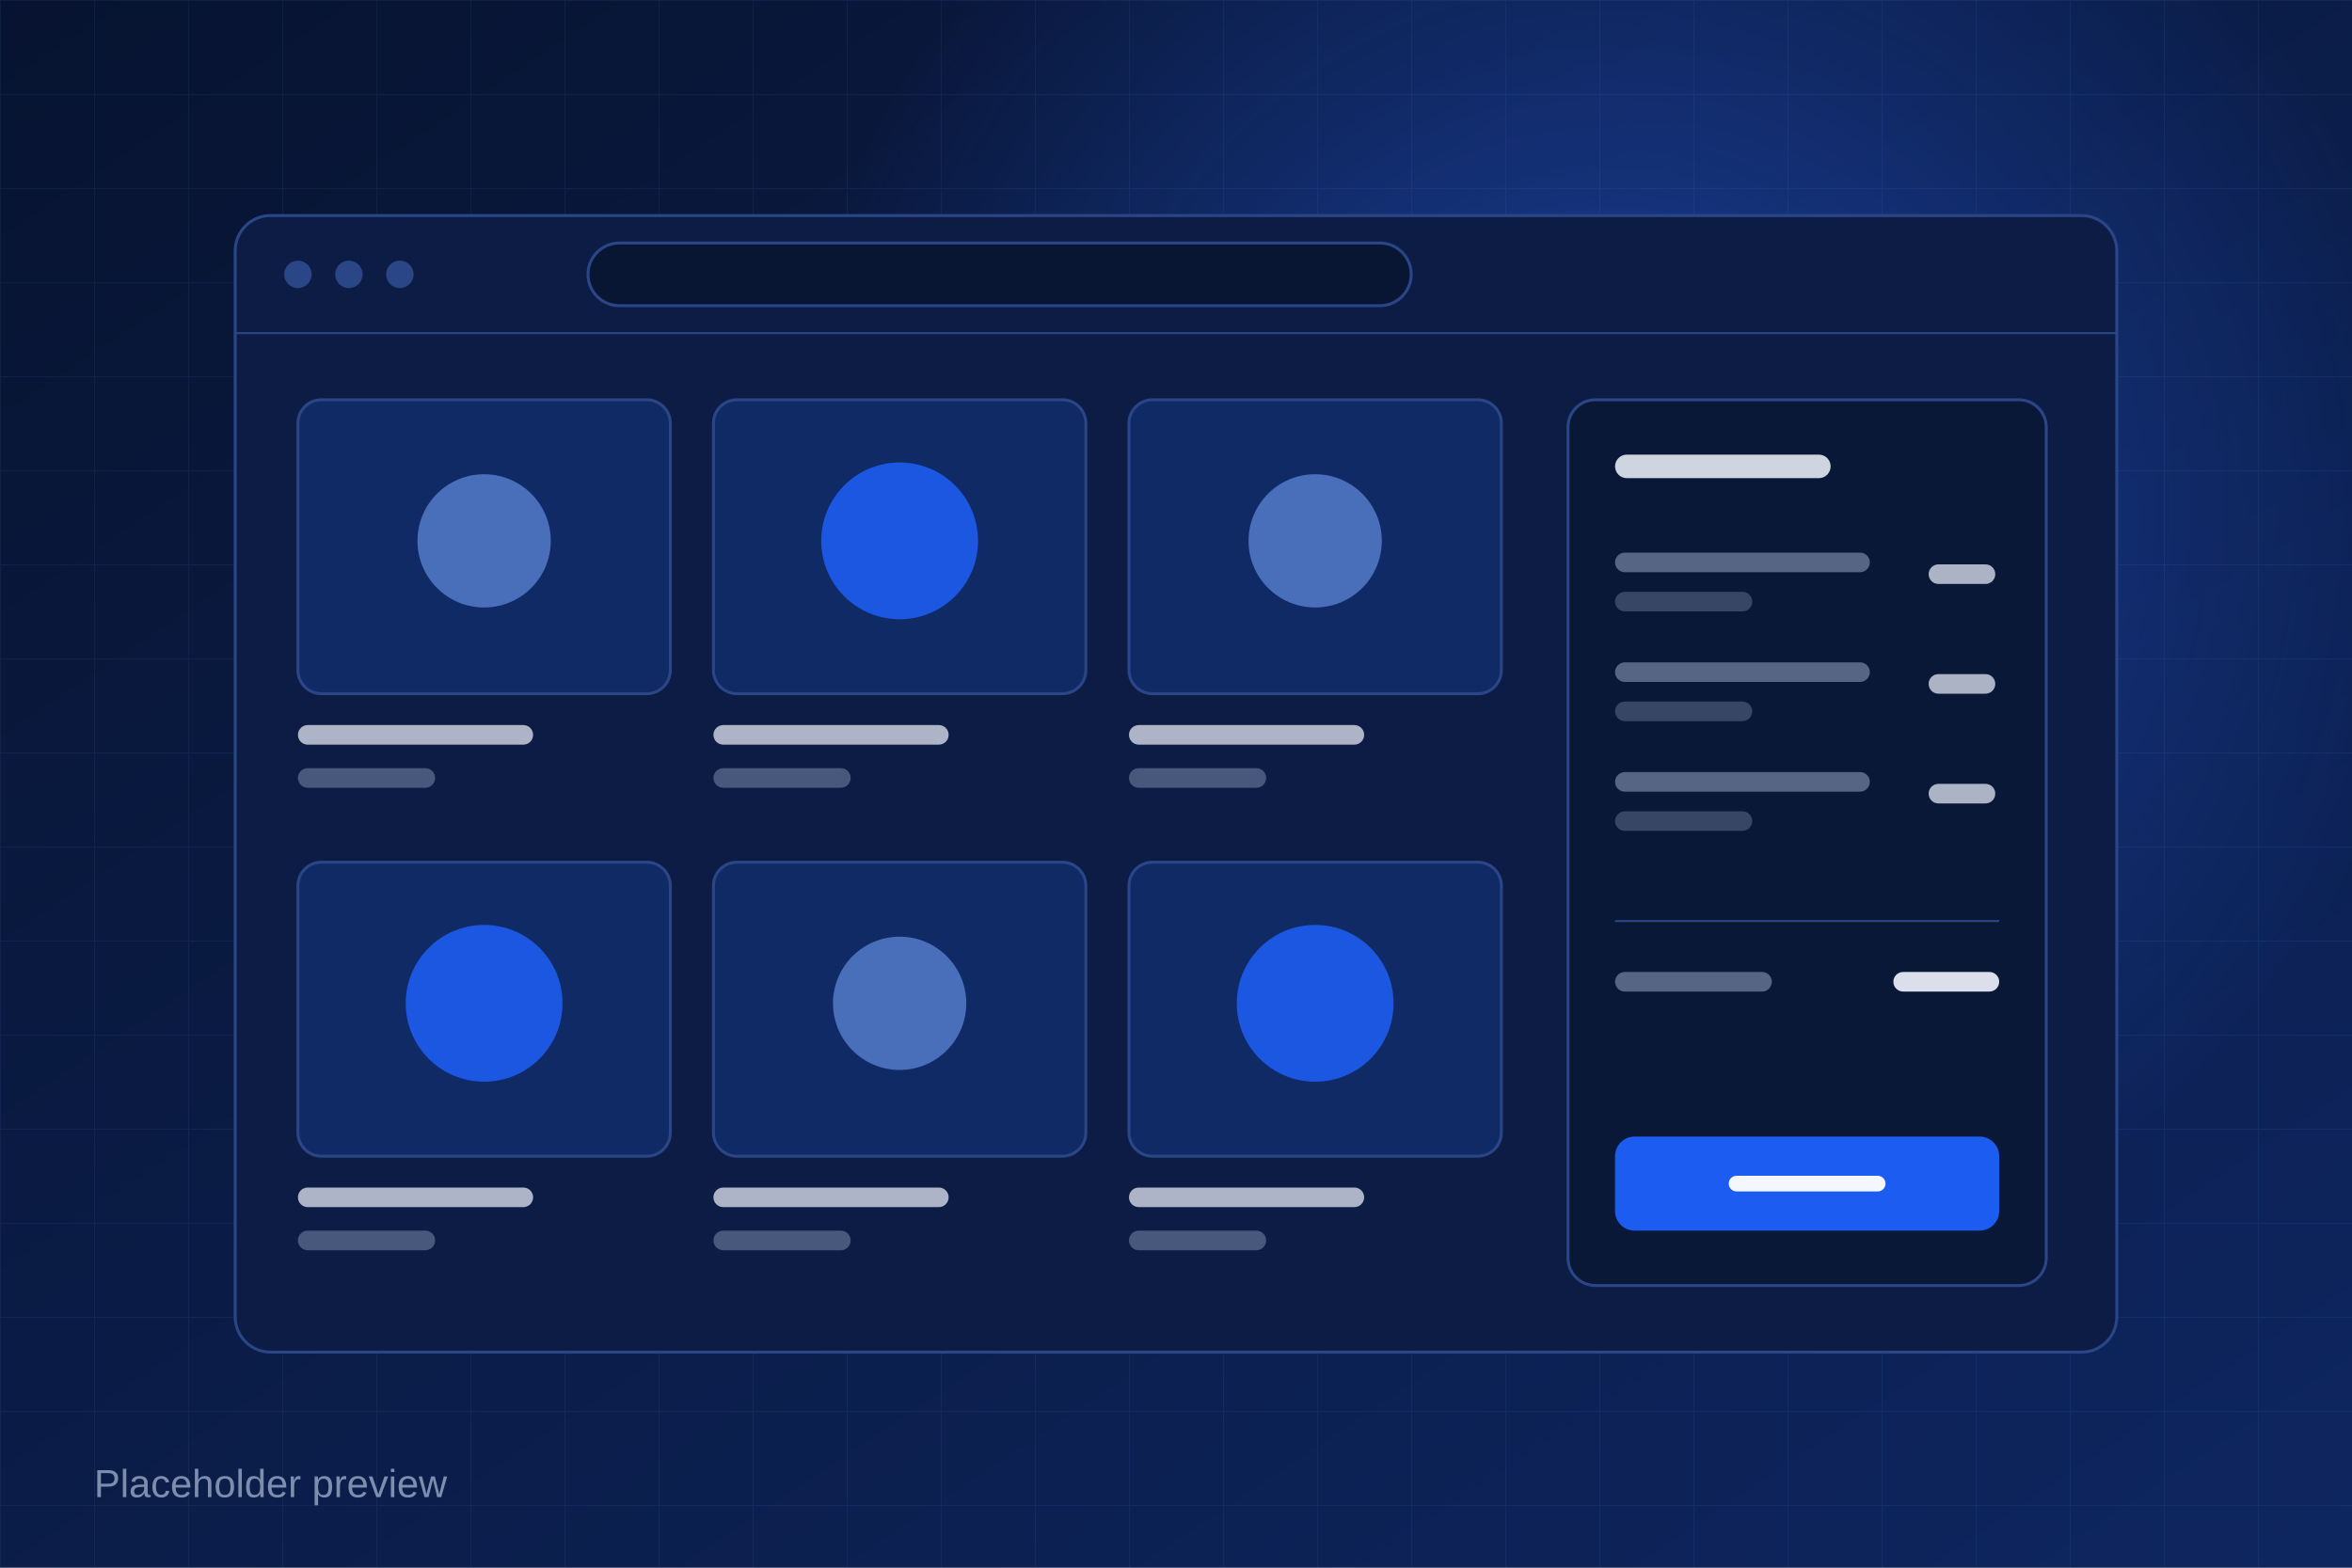
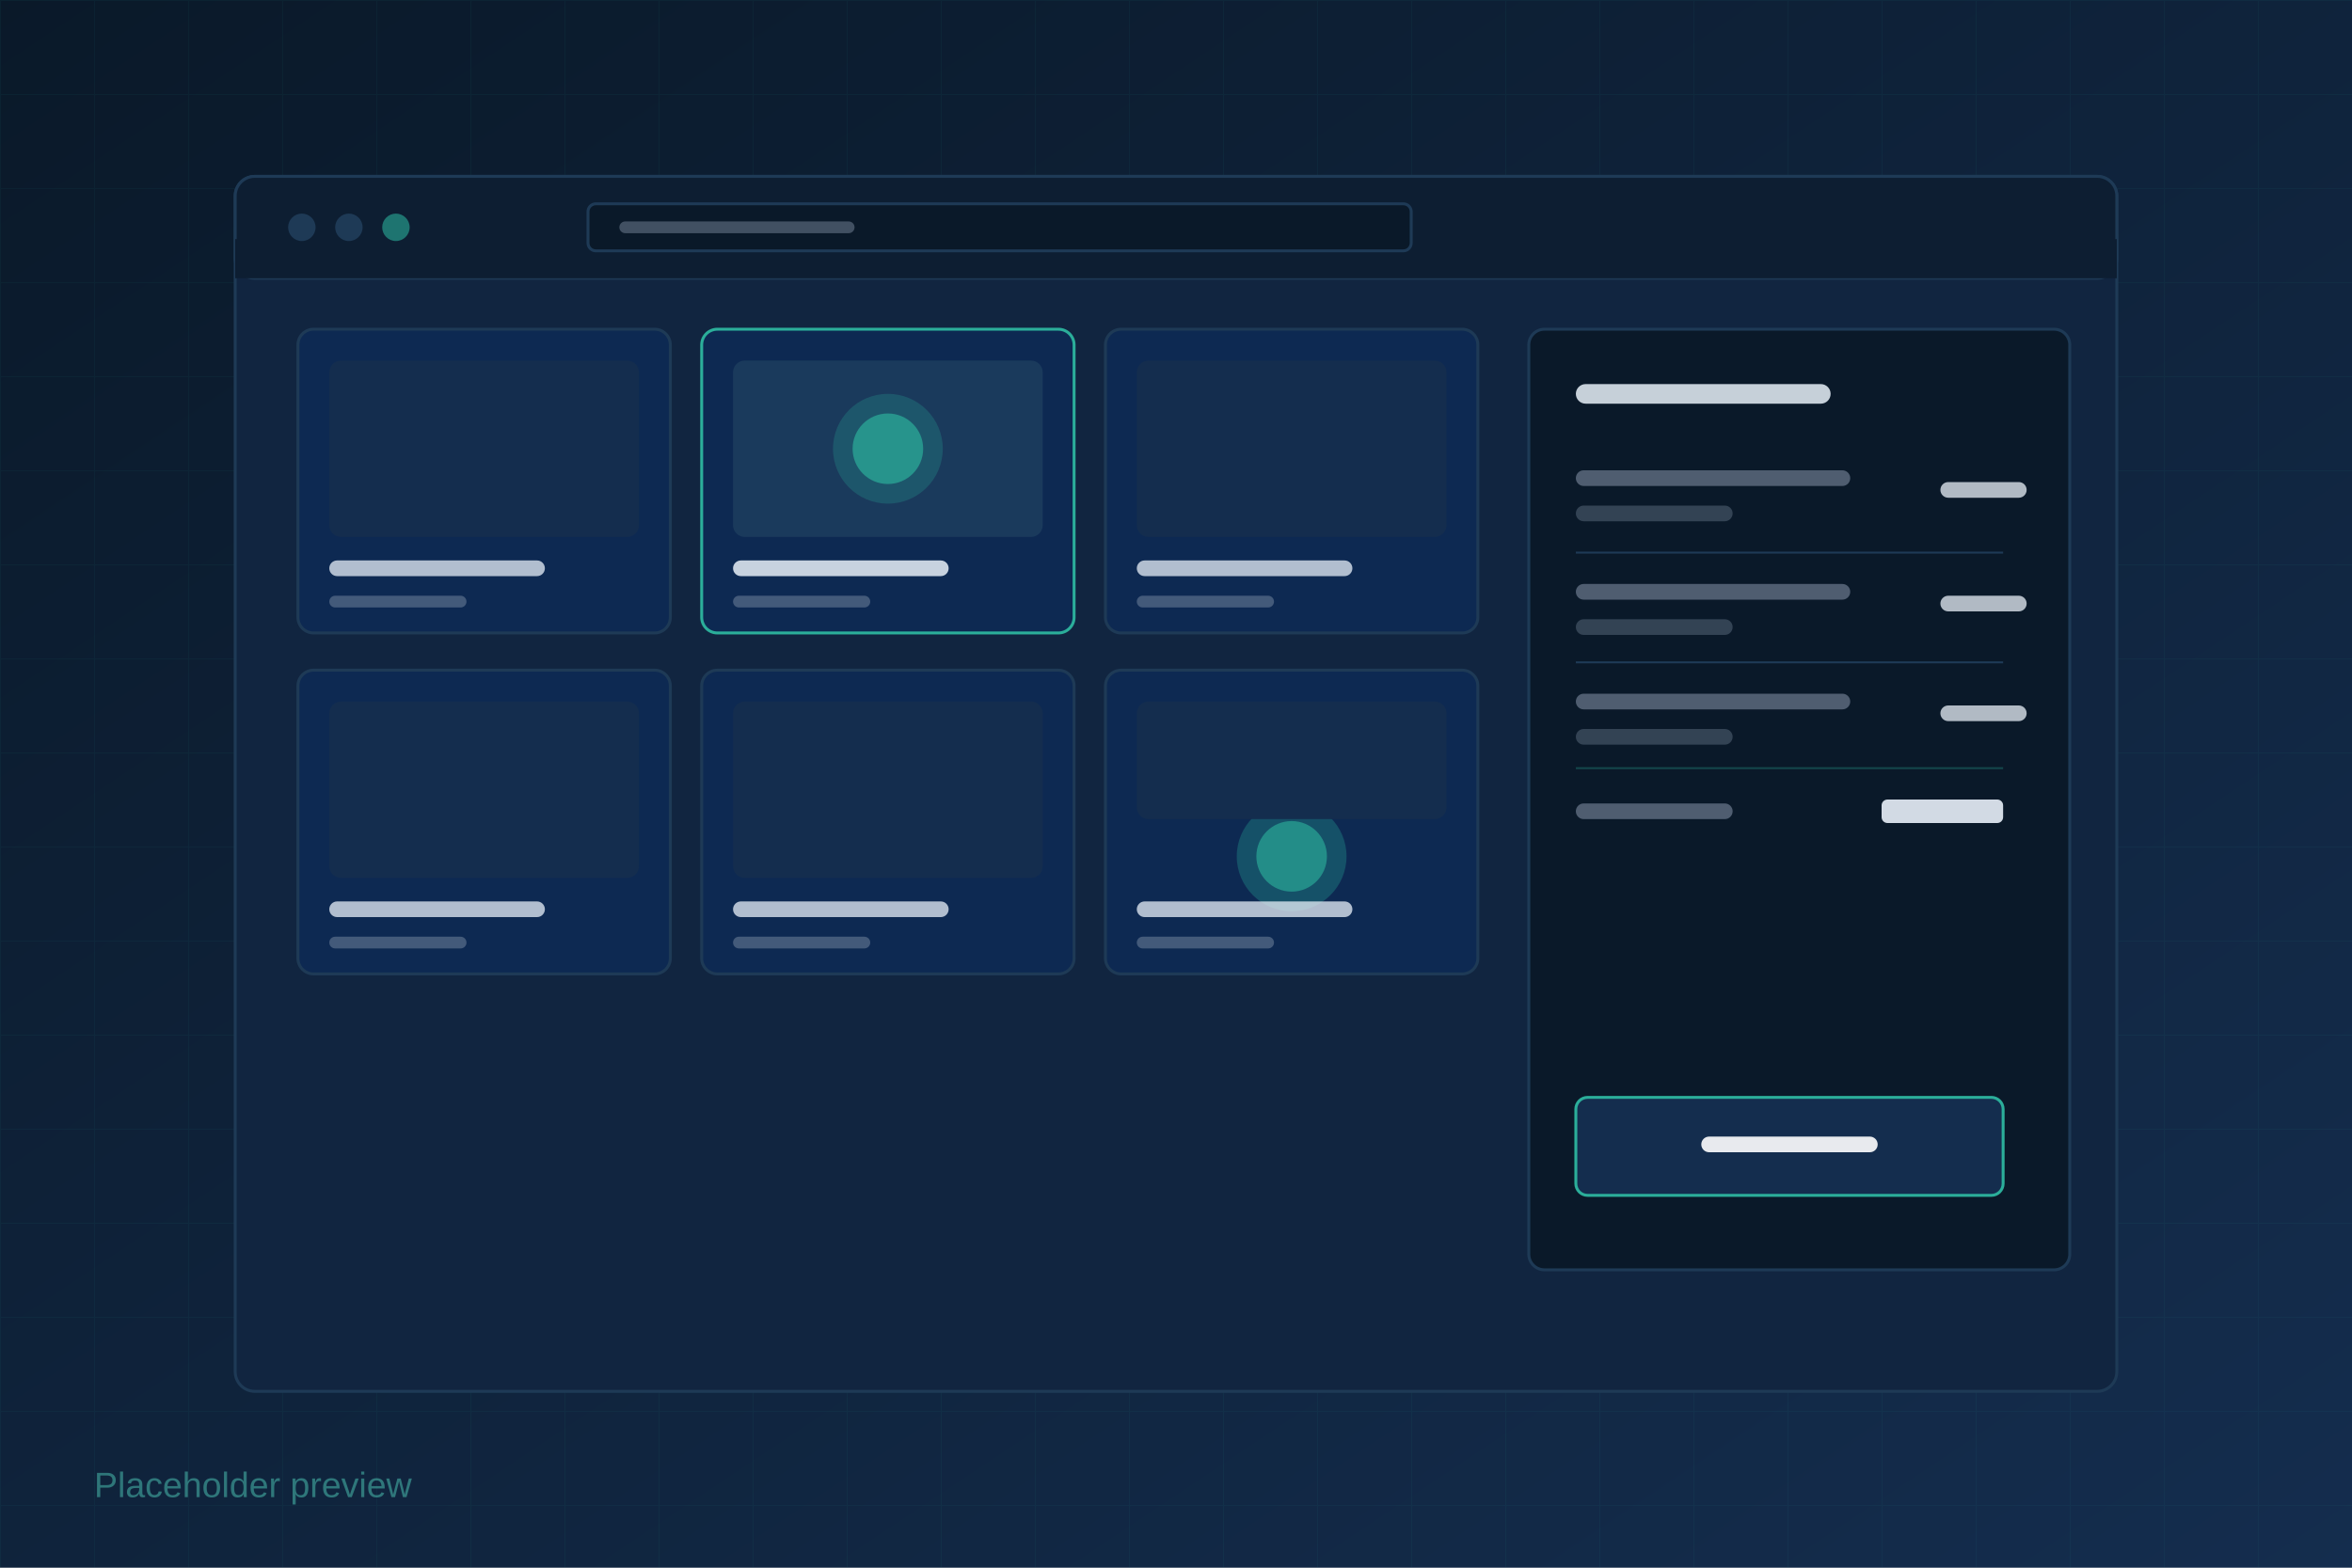
<svg xmlns="http://www.w3.org/2000/svg" viewBox="0 0 1200 800" width="1200" height="800" fill="none">
  <defs>
-     <linearGradient id="bg-commerce-platform" x1="0" y1="0" x2="1" y2="1">
-       <stop offset="0" stop-color="#071330" />
-       <stop offset="1" stop-color="#0e2660" />
+     <linearGradient id="bg-cp" x1="0" y1="0" x2="1" y2="1">
+       <stop offset="0" stop-color="#0a1929" />
+       <stop offset="1" stop-color="#142d4e" />
    </linearGradient>
-     <radialGradient id="gl-commerce-platform" cx="0.5" cy="0.5" r="0.5">
-       <stop offset="0" stop-color="#2f6bff" stop-opacity="0.45" />
-       <stop offset="1" stop-color="#2f6bff" stop-opacity="0" />
-     </radialGradient>
-     <pattern id="gr-commerce-platform" width="48" height="48" patternUnits="userSpaceOnUse">
-       <path d="M48 0H0V48" stroke="#78a8ff" stroke-opacity="0.08" />
+     <pattern id="gr-cp" width="48" height="48" patternUnits="userSpaceOnUse">
+       <path d="M48 0H0V48" stroke="#2bae9a" stroke-opacity="0.06" />
    </pattern>
  </defs>
-   <rect width="1200" height="800" fill="url(#bg-commerce-platform)" />
-   <rect width="1200" height="800" fill="url(#gr-commerce-platform)" />
-   <circle cx="820" cy="260" r="420" fill="url(#gl-commerce-platform)" />
-   <rect x="120" y="110" width="960" height="580" rx="18" fill="#0c1c45" stroke="#2b4687" stroke-width="1.5" />
-   <path d="M120 170H1080" stroke="#2b4687" />
-   <circle cx="152" cy="140" r="7" fill="#2b4687" />
-   <circle cx="178" cy="140" r="7" fill="#2b4687" />
-   <circle cx="204" cy="140" r="7" fill="#2b4687" />
-   <rect x="300" y="124" width="420" height="32" rx="16" fill="#081633" stroke="#2b4687" stroke-width="1.5" />
-   <rect x="152" y="204" width="190" height="150" rx="12" fill="#102a66" stroke="#2b4687" stroke-width="1.5" />
-   <circle cx="247" cy="276" r="34" fill="#78a8ff" fill-opacity="0.55" />
-   <rect x="152" y="370" width="120" height="10" rx="5" fill="#f1f5ff" fill-opacity="0.7" />
-   <rect x="152" y="392" width="70" height="10" rx="5" fill="#a3b2cf" fill-opacity="0.4" />
-   <rect x="364" y="204" width="190" height="150" rx="12" fill="#102a66" stroke="#2b4687" stroke-width="1.5" />
-   <circle cx="459" cy="276" r="40" fill="#1d5cf0" fill-opacity="0.9" />
-   <rect x="364" y="370" width="120" height="10" rx="5" fill="#f1f5ff" fill-opacity="0.7" />
-   <rect x="364" y="392" width="70" height="10" rx="5" fill="#a3b2cf" fill-opacity="0.4" />
-   <rect x="576" y="204" width="190" height="150" rx="12" fill="#102a66" stroke="#2b4687" stroke-width="1.5" />
-   <circle cx="671" cy="276" r="34" fill="#78a8ff" fill-opacity="0.55" />
-   <rect x="576" y="370" width="120" height="10" rx="5" fill="#f1f5ff" fill-opacity="0.7" />
-   <rect x="576" y="392" width="70" height="10" rx="5" fill="#a3b2cf" fill-opacity="0.4" />
-   <rect x="152" y="440" width="190" height="150" rx="12" fill="#102a66" stroke="#2b4687" stroke-width="1.5" />
-   <circle cx="247" cy="512" r="40" fill="#1d5cf0" fill-opacity="0.9" />
-   <rect x="152" y="606" width="120" height="10" rx="5" fill="#f1f5ff" fill-opacity="0.7" />
-   <rect x="152" y="628" width="70" height="10" rx="5" fill="#a3b2cf" fill-opacity="0.4" />
-   <rect x="364" y="440" width="190" height="150" rx="12" fill="#102a66" stroke="#2b4687" stroke-width="1.5" />
-   <circle cx="459" cy="512" r="34" fill="#78a8ff" fill-opacity="0.55" />
-   <rect x="364" y="606" width="120" height="10" rx="5" fill="#f1f5ff" fill-opacity="0.7" />
-   <rect x="364" y="628" width="70" height="10" rx="5" fill="#a3b2cf" fill-opacity="0.4" />
-   <rect x="576" y="440" width="190" height="150" rx="12" fill="#102a66" stroke="#2b4687" stroke-width="1.5" />
-   <circle cx="671" cy="512" r="40" fill="#1d5cf0" fill-opacity="0.9" />
-   <rect x="576" y="606" width="120" height="10" rx="5" fill="#f1f5ff" fill-opacity="0.7" />
-   <rect x="576" y="628" width="70" height="10" rx="5" fill="#a3b2cf" fill-opacity="0.4" />
-   <rect x="800" y="204" width="244" height="452" rx="14" fill="#0a1838" stroke="#2b4687" stroke-width="1.5" />
-   <rect x="824" y="232" width="110" height="12" rx="6" fill="#f1f5ff" fill-opacity="0.85" />
-   <rect x="824" y="282" width="130" height="10" rx="5" fill="#a3b2cf" fill-opacity="0.5" />
-   <rect x="824" y="302" width="70" height="10" rx="5" fill="#a3b2cf" fill-opacity="0.3" />
-   <rect x="984" y="288" width="34" height="10" rx="5" fill="#f1f5ff" fill-opacity="0.7" />
-   <rect x="824" y="338" width="130" height="10" rx="5" fill="#a3b2cf" fill-opacity="0.5" />
-   <rect x="824" y="358" width="70" height="10" rx="5" fill="#a3b2cf" fill-opacity="0.3" />
-   <rect x="984" y="344" width="34" height="10" rx="5" fill="#f1f5ff" fill-opacity="0.7" />
-   <rect x="824" y="394" width="130" height="10" rx="5" fill="#a3b2cf" fill-opacity="0.5" />
-   <rect x="824" y="414" width="70" height="10" rx="5" fill="#a3b2cf" fill-opacity="0.3" />
-   <rect x="984" y="400" width="34" height="10" rx="5" fill="#f1f5ff" fill-opacity="0.7" />
-   <path d="M824 470H1020" stroke="#2b4687" />
-   <rect x="824" y="496" width="80" height="10" rx="5" fill="#a3b2cf" fill-opacity="0.5" />
-   <rect x="966" y="496" width="54" height="10" rx="5" fill="#f1f5ff" fill-opacity="0.9" />
-   <rect x="824" y="580" width="196" height="48" rx="10" fill="#1d5cf0" />
-   <rect x="882" y="600" width="80" height="8" rx="4" fill="#ffffff" fill-opacity="0.95" />
-   <text x="48" y="764" font-family="Arial, Helvetica, sans-serif" font-size="20" fill="#a3b2cf" fill-opacity="0.75">Placeholder preview</text>
+   <rect width="1200" height="800" fill="url(#bg-cp)" />
+   <rect width="1200" height="800" fill="url(#gr-cp)" />
+   <rect x="120" y="90" width="960" height="620" rx="10" fill="#112540" stroke="#1e3a56" stroke-width="1.5" />
+   <rect x="120" y="90" width="960" height="52" rx="10" fill="#0d1e32" stroke="#1e3a56" stroke-width="1.5" />
+   <rect x="120" y="122" width="960" height="20" fill="#0d1e32" />
+   <circle cx="154" cy="116" r="7" fill="#1e3a56" />
+   <circle cx="178" cy="116" r="7" fill="#1e3a56" />
+   <circle cx="202" cy="116" r="7" fill="#2bae9a" fill-opacity="0.6" />
+   <rect x="300" y="104" width="420" height="24" rx="4" fill="#0a1929" stroke="#1e3a56" stroke-width="1.5" />
+   <rect x="316" y="113" width="120" height="6" rx="3" fill="#94a3b8" fill-opacity="0.4" />
+   <rect x="152" y="168" width="190" height="155" rx="8" fill="#0d2952" stroke="#1e3a56" stroke-width="1.5" />
+   <rect x="168" y="184" width="158" height="90" rx="6" fill="#142d4e" />
+   <rect x="168" y="286" width="110" height="8" rx="4" fill="#e8f0f8" fill-opacity="0.75" />
+   <rect x="168" y="304" width="70" height="6" rx="3" fill="#94a3b8" fill-opacity="0.4" />
+   <rect x="358" y="168" width="190" height="155" rx="8" fill="#0d2952" stroke="#2bae9a" stroke-width="1.5" />
+   <rect x="374" y="184" width="158" height="90" rx="6" fill="#1a3a5c" />
+   <circle cx="453" cy="229" r="28" fill="#2bae9a" fill-opacity="0.25" />
+   <circle cx="453" cy="229" r="18" fill="#2bae9a" fill-opacity="0.7" />
+   <rect x="374" y="286" width="110" height="8" rx="4" fill="#e8f0f8" fill-opacity="0.85" />
+   <rect x="374" y="304" width="70" height="6" rx="3" fill="#94a3b8" fill-opacity="0.4" />
+   <rect x="564" y="168" width="190" height="155" rx="8" fill="#0d2952" stroke="#1e3a56" stroke-width="1.5" />
+   <rect x="580" y="184" width="158" height="90" rx="6" fill="#142d4e" />
+   <rect x="580" y="286" width="110" height="8" rx="4" fill="#e8f0f8" fill-opacity="0.75" />
+   <rect x="580" y="304" width="70" height="6" rx="3" fill="#94a3b8" fill-opacity="0.4" />
+   <rect x="152" y="342" width="190" height="155" rx="8" fill="#0d2952" stroke="#1e3a56" stroke-width="1.5" />
+   <rect x="168" y="358" width="158" height="90" rx="6" fill="#142d4e" />
+   <rect x="168" y="460" width="110" height="8" rx="4" fill="#e8f0f8" fill-opacity="0.75" />
+   <rect x="168" y="478" width="70" height="6" rx="3" fill="#94a3b8" fill-opacity="0.4" />
+   <rect x="358" y="342" width="190" height="155" rx="8" fill="#0d2952" stroke="#1e3a56" stroke-width="1.5" />
+   <rect x="374" y="358" width="158" height="90" rx="6" fill="#142d4e" />
+   <rect x="374" y="460" width="110" height="8" rx="4" fill="#e8f0f8" fill-opacity="0.75" />
+   <rect x="374" y="478" width="70" height="6" rx="3" fill="#94a3b8" fill-opacity="0.4" />
+   <rect x="564" y="342" width="190" height="155" rx="8" fill="#0d2952" stroke="#1e3a56" stroke-width="1.5" />
+   <circle cx="659" cy="437" r="28" fill="#2bae9a" fill-opacity="0.3" />
+   <circle cx="659" cy="437" r="18" fill="#2bae9a" fill-opacity="0.65" />
+   <rect x="580" y="358" width="158" height="60" rx="6" fill="#142d4e" />
+   <rect x="580" y="460" width="110" height="8" rx="4" fill="#e8f0f8" fill-opacity="0.75" />
+   <rect x="580" y="478" width="70" height="6" rx="3" fill="#94a3b8" fill-opacity="0.4" />
+   <rect x="780" y="168" width="276" height="480" rx="8" fill="#0a1929" stroke="#1e3a56" stroke-width="1.5" />
+   <rect x="804" y="196" width="130" height="10" rx="5" fill="#e8f0f8" fill-opacity="0.85" />
+   <rect x="804" y="240" width="140" height="8" rx="4" fill="#94a3b8" fill-opacity="0.5" />
+   <rect x="804" y="258" width="80" height="8" rx="4" fill="#94a3b8" fill-opacity="0.3" />
+   <rect x="990" y="246" width="44" height="8" rx="4" fill="#e8f0f8" fill-opacity="0.75" />
+   <path d="M804 282 H1022" stroke="#1e3a56" stroke-width="1" />
+   <rect x="804" y="298" width="140" height="8" rx="4" fill="#94a3b8" fill-opacity="0.5" />
+   <rect x="804" y="316" width="80" height="8" rx="4" fill="#94a3b8" fill-opacity="0.3" />
+   <rect x="990" y="304" width="44" height="8" rx="4" fill="#e8f0f8" fill-opacity="0.75" />
+   <path d="M804 338 H1022" stroke="#1e3a56" stroke-width="1" />
+   <rect x="804" y="354" width="140" height="8" rx="4" fill="#94a3b8" fill-opacity="0.5" />
+   <rect x="804" y="372" width="80" height="8" rx="4" fill="#94a3b8" fill-opacity="0.3" />
+   <rect x="990" y="360" width="44" height="8" rx="4" fill="#e8f0f8" fill-opacity="0.75" />
+   <path d="M804 392 H1022" stroke="#2bae9a" stroke-width="1" stroke-opacity="0.3" />
+   <rect x="804" y="410" width="80" height="8" rx="4" fill="#94a3b8" fill-opacity="0.5" />
+   <rect x="960" y="408" width="62" height="12" rx="3" fill="#e8f0f8" fill-opacity="0.9" />
+   <rect x="804" y="560" width="218" height="50" rx="6" fill="#142d4e" stroke="#2bae9a" stroke-width="1.5" />
+   <rect x="868" y="580" width="90" height="8" rx="4" fill="#ffffff" fill-opacity="0.9" />
+   <text x="48" y="764" font-family="Arial, Helvetica, sans-serif" font-size="18" fill="#4ecab8" fill-opacity="0.5">Placeholder preview</text>
</svg>
